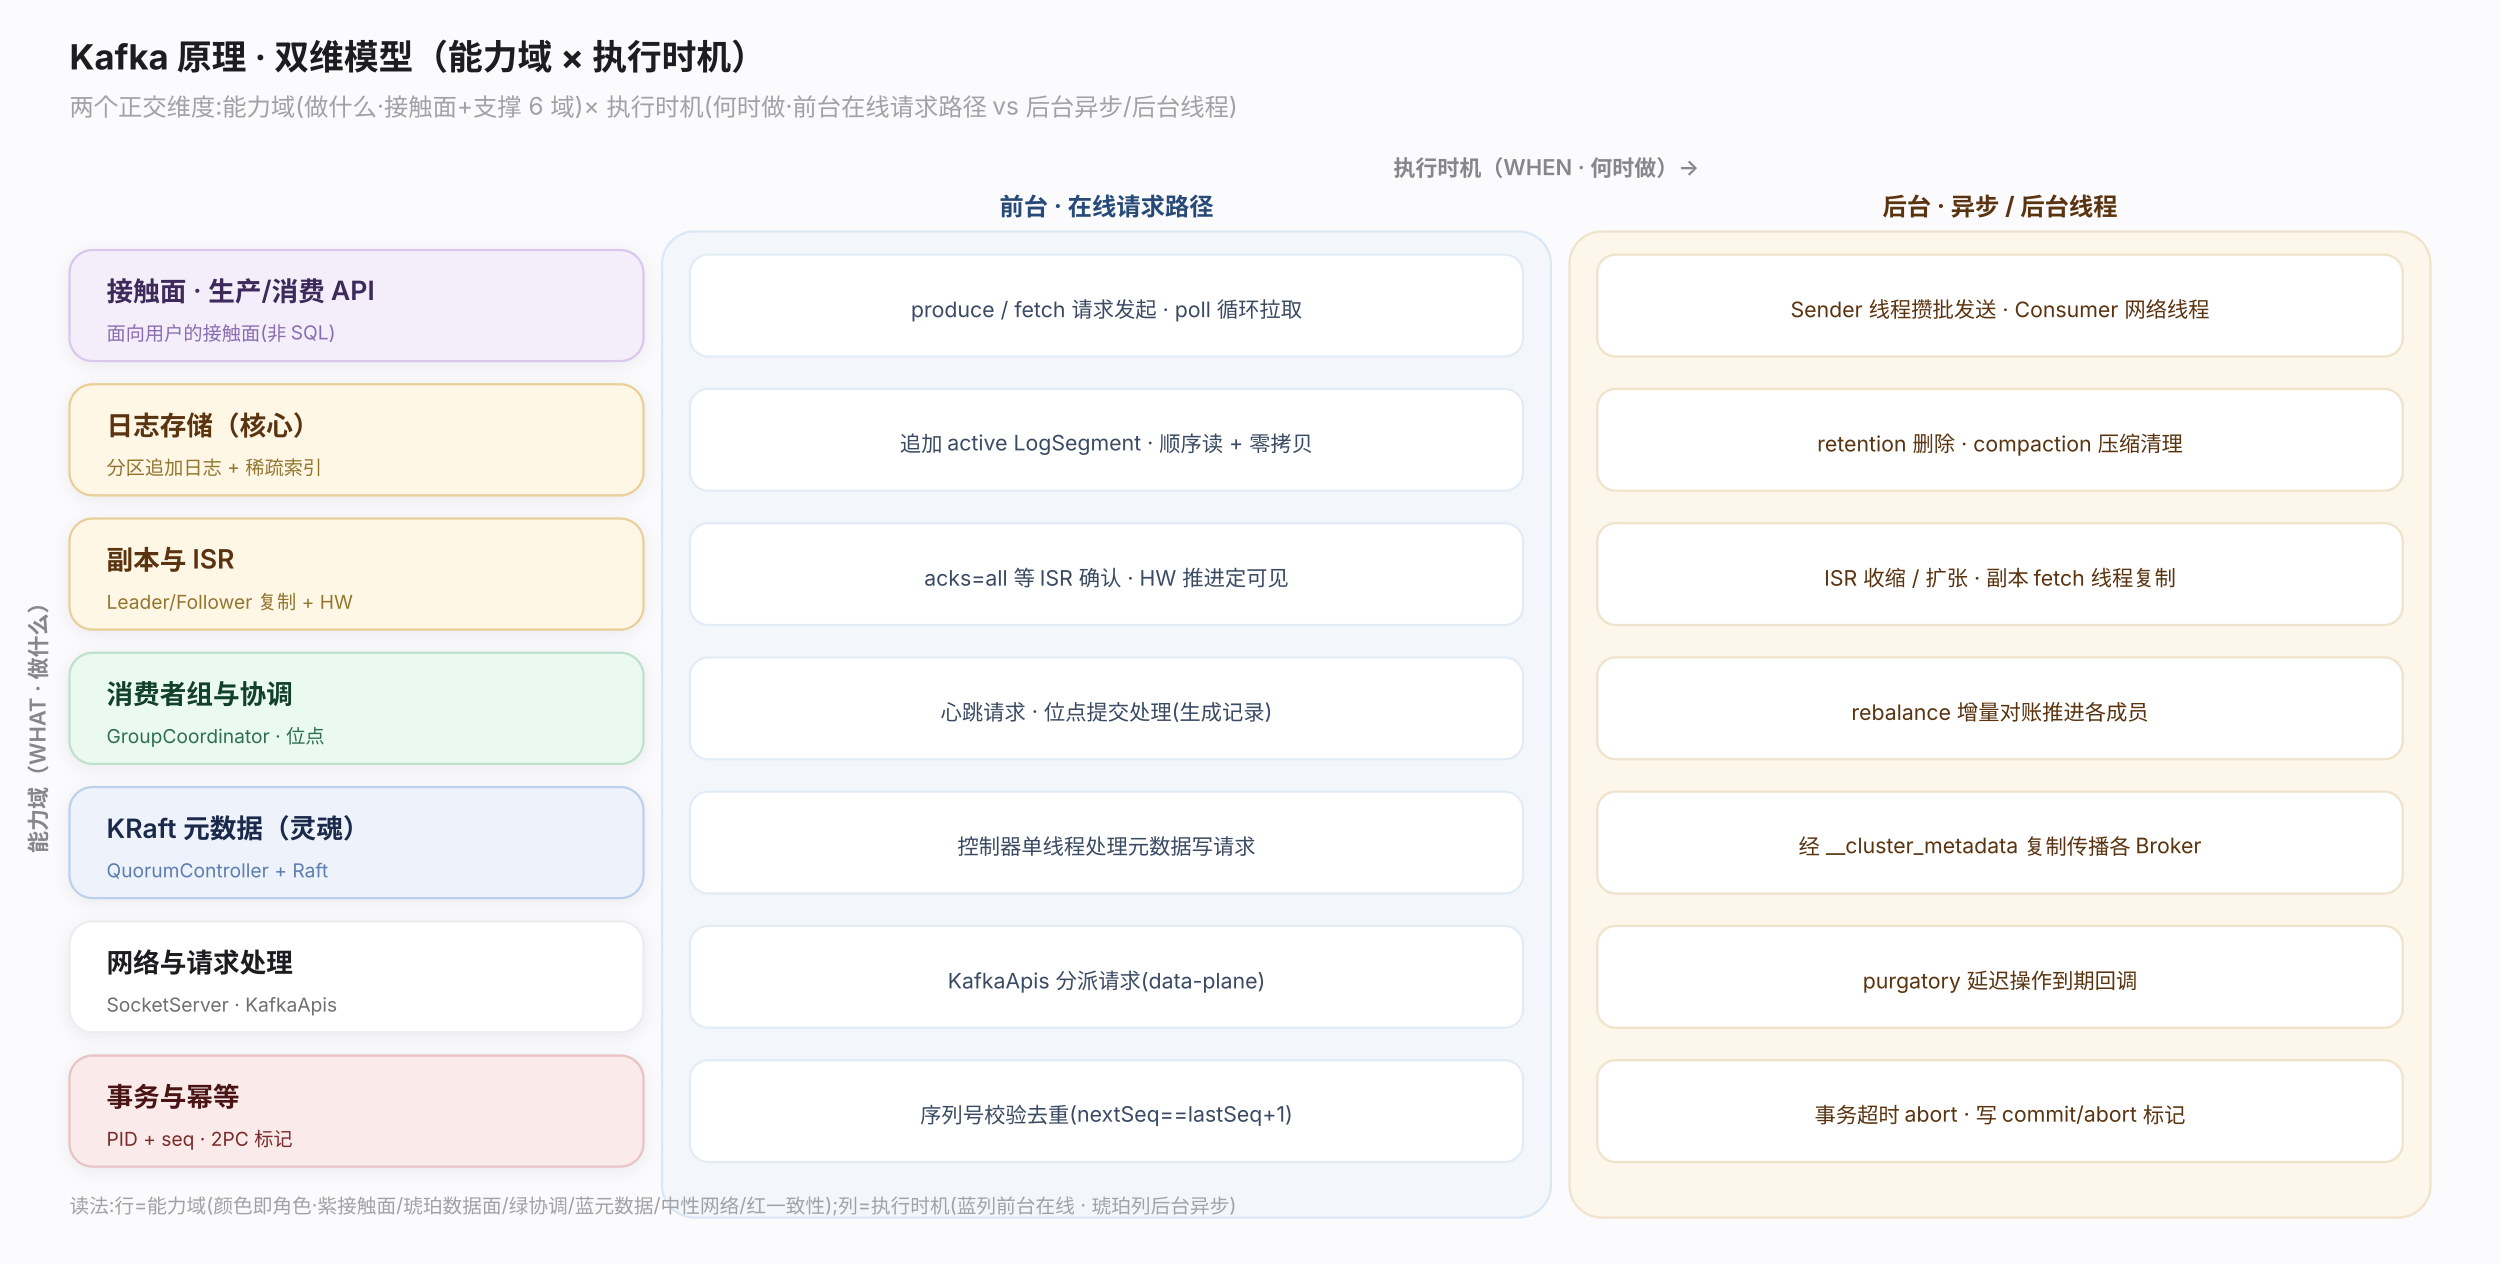
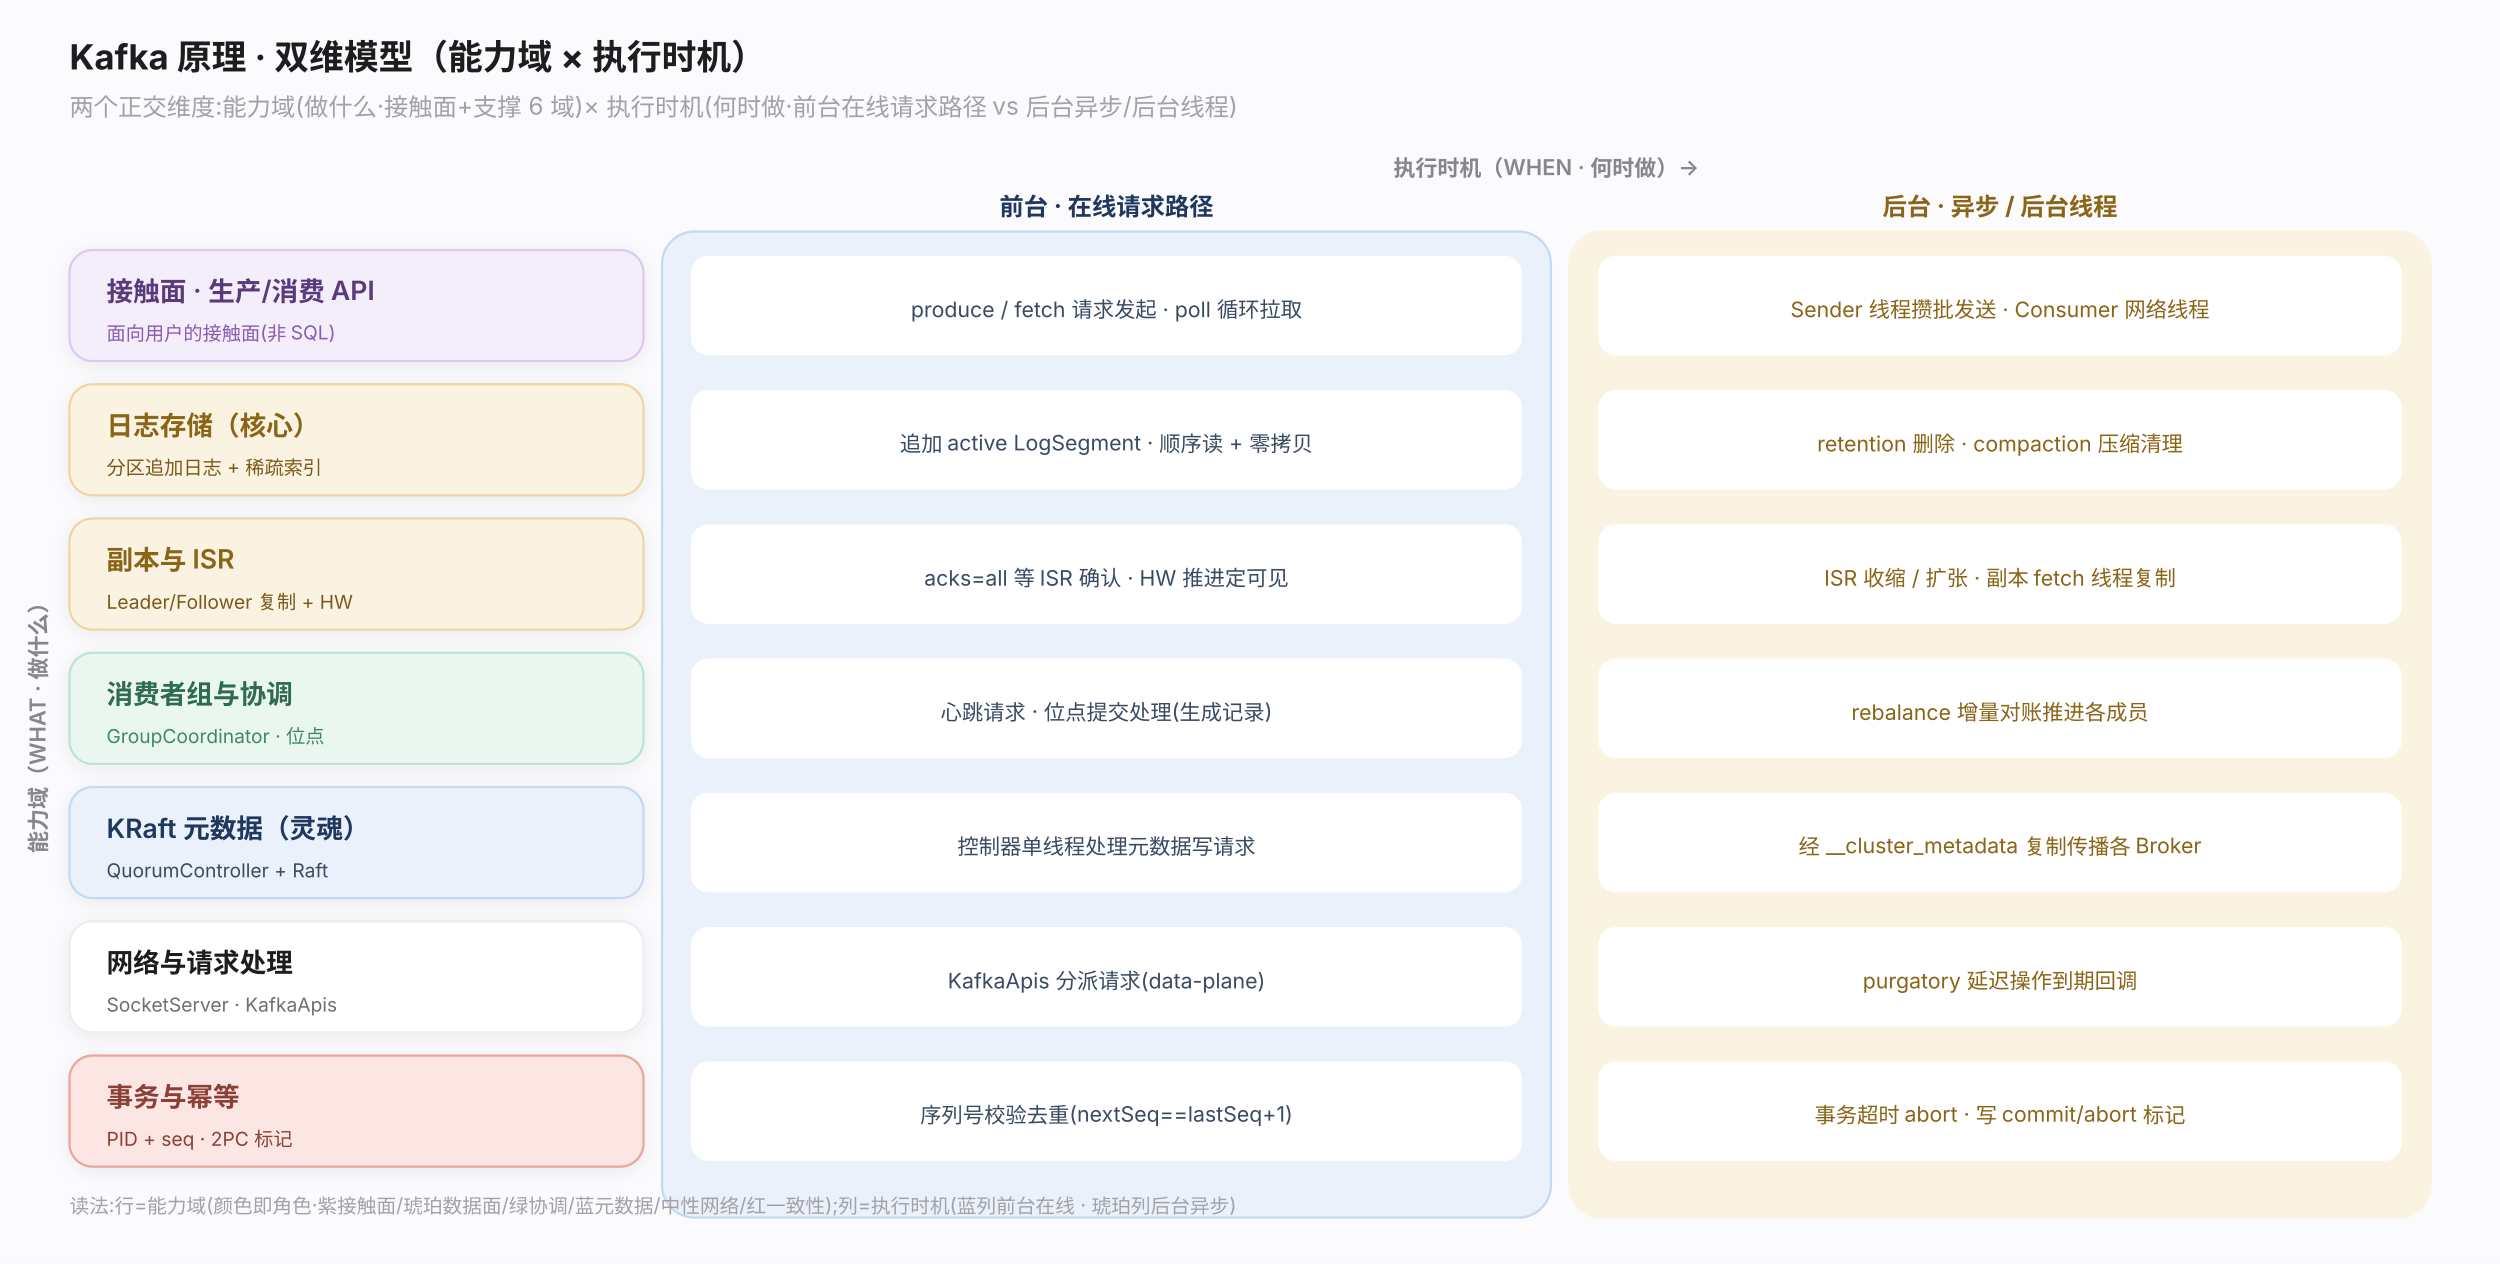
<svg xmlns="http://www.w3.org/2000/svg" width="1080" height="546" viewBox="0 0 1080 546" font-family="-apple-system,BlinkMacSystemFont,'SF Pro Display','Helvetica Neue','PingFang SC','Microsoft YaHei',sans-serif">
  <defs>
    <filter id="soft" x="-20%" y="-20%" width="140%" height="140%">
      <feDropShadow dx="0" dy="1.5" stdDeviation="4" flood-color="#1d1d1f" flood-opacity="0.07" />
    </filter>
    <marker id="ar" viewBox="0 0 10 10" refX="8" refY="5" markerWidth="7" markerHeight="7" orient="auto-start-reverse">
      <path d="M0,0 L9,5 L0,10 z" fill="#b8b8bf" />
    </marker>
  </defs>
  <rect width="1080" height="546" fill="#fbfbfd" />
  <text x="30" y="30" font-size="15" font-weight="700" fill="#1d1d1f">Kafka 原理 · 双维模型（能力域 × 执行时机）</text>
  <text x="30" y="50" font-size="10.5" fill="#a1a1a6">两个正交维度:能力域(做什么·接触面+支撑 6 域)× 执行时机(何时做·前台在线请求路径 vs 后台异步/后台线程)</text>
  <text transform="rotate(-90 20 312)" x="20" y="312" font-size="9.5" font-weight="600" fill="#86868b" text-anchor="middle">能力域（WHAT · 做什么）</text>
  <text x="668" y="76" font-size="9.5" font-weight="600" fill="#86868b" text-anchor="middle">执行时机（WHEN · 何时做）→</text>
-   <rect x="286" y="100" width="384" height="426" rx="14" fill="#f3f7fc" stroke="#dbe7f5" />
-   <rect x="678" y="100" width="372" height="426" rx="14" fill="#fdf6ea" stroke="#efe3cc" />
-   <text x="478" y="93" font-size="10.5" font-weight="700" fill="#274a78" text-anchor="middle">前台 · 在线请求路径</text>
-   <text x="864" y="93" font-size="10.5" font-weight="700" fill="#5a3410" text-anchor="middle">后台 · 异步 / 后台线程</text>
-   <rect x="30" y="108" width="248" height="48" rx="10" fill="#f4eefb" stroke="#d9c7ec" filter="url(#soft)" />
-   <text x="46" y="130" font-size="11.5" font-weight="600" fill="#3d2a5a">接触面 · 生产/消费 API</text>
-   <text x="46" y="147" font-size="8.3" fill="#8a6db0">面向用户的接触面(非 SQL)</text>
-   <rect x="298" y="110" width="360" height="44" rx="8" fill="#ffffff" stroke="#e3ecf6" />
+   <rect x="286" y="100" width="384" height="426" rx="14" fill="#eaf1fb" stroke="#c6d9f2" />
+   <rect x="678" y="100" width="372" height="426" rx="14" fill="#fbf3e2" stroke="#fbf3e2" />
+   <text x="478" y="93" font-size="10.5" font-weight="700" fill="#20375e" text-anchor="middle">前台 · 在线请求路径</text>
+   <text x="864" y="93" font-size="10.5" font-weight="700" fill="#8a6417" text-anchor="middle">后台 · 异步 / 后台线程</text>
+   <rect x="30" y="108" width="248" height="48" rx="10" fill="#f4eefb" stroke="#dcc9ef" filter="url(#soft)" />
+   <text x="46" y="130" font-size="11.5" font-weight="600" fill="#5a3a7a">接触面 · 生产/消费 API</text>
+   <text x="46" y="147" font-size="8.3" fill="#8a5cae">面向用户的接触面(非 SQL)</text>
+   <rect x="298" y="110" width="360" height="44" rx="8" fill="#ffffff" stroke="#eaf1fb" />
  <text x="478" y="137" font-size="9.2" fill="#3a4a63" text-anchor="middle">produce / fetch 请求发起 · poll 循环拉取</text>
-   <rect x="690" y="110" width="348" height="44" rx="8" fill="#ffffff" stroke="#efe3cc" />
-   <text x="864" y="137" font-size="9.2" fill="#5a3410" text-anchor="middle">Sender 线程攒批发送 · Consumer 网络线程</text>
-   <rect x="30" y="166" width="248" height="48" rx="10" fill="#fff7e6" stroke="#e8cf9a" filter="url(#soft)" />
-   <text x="46" y="188" font-size="11.5" font-weight="600" fill="#5a3410">日志存储（核心）</text>
-   <text x="46" y="205" font-size="8.3" fill="#93762e">分区追加日志 + 稀疏索引</text>
-   <rect x="298" y="168" width="360" height="44" rx="8" fill="#ffffff" stroke="#e3ecf6" />
+   <rect x="690" y="110" width="348" height="44" rx="8" fill="#ffffff" stroke="#fbf3e2" />
+   <text x="864" y="137" font-size="9.2" fill="#8a6417" text-anchor="middle">Sender 线程攒批发送 · Consumer 网络线程</text>
+   <rect x="30" y="166" width="248" height="48" rx="10" fill="#fbf3e2" stroke="#ecd6a8" filter="url(#soft)" />
+   <text x="46" y="188" font-size="11.5" font-weight="600" fill="#8a6417">日志存储（核心）</text>
+   <text x="46" y="205" font-size="8.3" fill="#7a5a1a">分区追加日志 + 稀疏索引</text>
+   <rect x="298" y="168" width="360" height="44" rx="8" fill="#ffffff" stroke="#eaf1fb" />
  <text x="478" y="195" font-size="9.2" fill="#3a4a63" text-anchor="middle">追加 active LogSegment · 顺序读 + 零拷贝</text>
-   <rect x="690" y="168" width="348" height="44" rx="8" fill="#ffffff" stroke="#efe3cc" />
-   <text x="864" y="195" font-size="9.2" fill="#5a3410" text-anchor="middle">retention 删除 · compaction 压缩清理</text>
-   <rect x="30" y="224" width="248" height="48" rx="10" fill="#fff7e6" stroke="#e8cf9a" filter="url(#soft)" />
-   <text x="46" y="246" font-size="11.5" font-weight="600" fill="#5a3410">副本与 ISR</text>
-   <text x="46" y="263" font-size="8.3" fill="#93762e">Leader/Follower 复制 + HW</text>
-   <rect x="298" y="226" width="360" height="44" rx="8" fill="#ffffff" stroke="#e3ecf6" />
+   <rect x="690" y="168" width="348" height="44" rx="8" fill="#ffffff" stroke="#fbf3e2" />
+   <text x="864" y="195" font-size="9.2" fill="#8a6417" text-anchor="middle">retention 删除 · compaction 压缩清理</text>
+   <rect x="30" y="224" width="248" height="48" rx="10" fill="#fbf3e2" stroke="#ecd6a8" filter="url(#soft)" />
+   <text x="46" y="246" font-size="11.5" font-weight="600" fill="#8a6417">副本与 ISR</text>
+   <text x="46" y="263" font-size="8.3" fill="#7a5a1a">Leader/Follower 复制 + HW</text>
+   <rect x="298" y="226" width="360" height="44" rx="8" fill="#ffffff" stroke="#eaf1fb" />
  <text x="478" y="253" font-size="9.2" fill="#3a4a63" text-anchor="middle">acks=all 等 ISR 确认 · HW 推进定可见</text>
-   <rect x="690" y="226" width="348" height="44" rx="8" fill="#ffffff" stroke="#efe3cc" />
-   <text x="864" y="253" font-size="9.2" fill="#5a3410" text-anchor="middle">ISR 收缩 / 扩张 · 副本 fetch 线程复制</text>
-   <rect x="30" y="282" width="248" height="48" rx="10" fill="#eafaf1" stroke="#bfe0cd" filter="url(#soft)" />
-   <text x="46" y="304" font-size="11.5" font-weight="600" fill="#12402a">消费者组与协调</text>
-   <text x="46" y="321" font-size="8.3" fill="#2f6f4f">GroupCoordinator · 位点</text>
-   <rect x="298" y="284" width="360" height="44" rx="8" fill="#ffffff" stroke="#e3ecf6" />
+   <rect x="690" y="226" width="348" height="44" rx="8" fill="#ffffff" stroke="#fbf3e2" />
+   <text x="864" y="253" font-size="9.2" fill="#8a6417" text-anchor="middle">ISR 收缩 / 扩张 · 副本 fetch 线程复制</text>
+   <rect x="30" y="282" width="248" height="48" rx="10" fill="#eaf6f0" stroke="#bfe3d1" filter="url(#soft)" />
+   <text x="46" y="304" font-size="11.5" font-weight="600" fill="#2f6b4e">消费者组与协调</text>
+   <text x="46" y="321" font-size="8.3" fill="#3f8a63">GroupCoordinator · 位点</text>
+   <rect x="298" y="284" width="360" height="44" rx="8" fill="#ffffff" stroke="#eaf1fb" />
  <text x="478" y="311" font-size="9.2" fill="#3a4a63" text-anchor="middle">心跳请求 · 位点提交处理(生成记录)</text>
-   <rect x="690" y="284" width="348" height="44" rx="8" fill="#ffffff" stroke="#efe3cc" />
-   <text x="864" y="311" font-size="9.2" fill="#5a3410" text-anchor="middle">rebalance 增量对账推进各成员</text>
-   <rect x="30" y="340" width="248" height="48" rx="10" fill="#eef3fb" stroke="#bcd0ec" filter="url(#soft)" />
-   <text x="46" y="362" font-size="11.5" font-weight="600" fill="#1b2a4a">KRaft 元数据（灵魂）</text>
-   <text x="46" y="379" font-size="8.3" fill="#5b7db1">QuorumController + Raft</text>
-   <rect x="298" y="342" width="360" height="44" rx="8" fill="#ffffff" stroke="#e3ecf6" />
+   <rect x="690" y="284" width="348" height="44" rx="8" fill="#ffffff" stroke="#fbf3e2" />
+   <text x="864" y="311" font-size="9.2" fill="#8a6417" text-anchor="middle">rebalance 增量对账推进各成员</text>
+   <rect x="30" y="340" width="248" height="48" rx="10" fill="#eaf1fb" stroke="#c6d9f2" filter="url(#soft)" />
+   <text x="46" y="362" font-size="11.5" font-weight="600" fill="#20375e">KRaft 元数据（灵魂）</text>
+   <text x="46" y="379" font-size="8.3" fill="#3a4a63">QuorumController + Raft</text>
+   <rect x="298" y="342" width="360" height="44" rx="8" fill="#ffffff" stroke="#eaf1fb" />
  <text x="478" y="369" font-size="9.2" fill="#3a4a63" text-anchor="middle">控制器单线程处理元数据写请求</text>
-   <rect x="690" y="342" width="348" height="44" rx="8" fill="#ffffff" stroke="#efe3cc" />
-   <text x="864" y="369" font-size="9.2" fill="#5a3410" text-anchor="middle">经 __cluster_metadata 复制传播各 Broker</text>
+   <rect x="690" y="342" width="348" height="44" rx="8" fill="#ffffff" stroke="#fbf3e2" />
+   <text x="864" y="369" font-size="9.2" fill="#8a6417" text-anchor="middle">经 __cluster_metadata 复制传播各 Broker</text>
  <rect x="30" y="398" width="248" height="48" rx="10" fill="#ffffff" stroke="#ececf1" filter="url(#soft)" />
  <text x="46" y="420" font-size="11.5" font-weight="600" fill="#1d1d1f">网络与请求处理</text>
  <text x="46" y="437" font-size="8.3" fill="#6e6e73">SocketServer · KafkaApis</text>
-   <rect x="298" y="400" width="360" height="44" rx="8" fill="#ffffff" stroke="#e3ecf6" />
+   <rect x="298" y="400" width="360" height="44" rx="8" fill="#ffffff" stroke="#eaf1fb" />
  <text x="478" y="427" font-size="9.2" fill="#3a4a63" text-anchor="middle">KafkaApis 分派请求(data-plane)</text>
-   <rect x="690" y="400" width="348" height="44" rx="8" fill="#ffffff" stroke="#efe3cc" />
-   <text x="864" y="427" font-size="9.2" fill="#5a3410" text-anchor="middle">purgatory 延迟操作到期回调</text>
-   <rect x="30" y="456" width="248" height="48" rx="10" fill="#fbeaea" stroke="#e7c3c3" filter="url(#soft)" />
-   <text x="46" y="478" font-size="11.5" font-weight="600" fill="#4a1414">事务与幂等</text>
-   <text x="46" y="495" font-size="8.3" fill="#7a2a2a">PID + seq · 2PC 标记</text>
-   <rect x="298" y="458" width="360" height="44" rx="8" fill="#ffffff" stroke="#e3ecf6" />
+   <rect x="690" y="400" width="348" height="44" rx="8" fill="#ffffff" stroke="#fbf3e2" />
+   <text x="864" y="427" font-size="9.2" fill="#8a6417" text-anchor="middle">purgatory 延迟操作到期回调</text>
+   <rect x="30" y="456" width="248" height="48" rx="10" fill="#fbe6e3" stroke="#e8a79f" filter="url(#soft)" />
+   <text x="46" y="478" font-size="11.5" font-weight="600" fill="#8a4038">事务与幂等</text>
+   <text x="46" y="495" font-size="8.3" fill="#8a4038">PID + seq · 2PC 标记</text>
+   <rect x="298" y="458" width="360" height="44" rx="8" fill="#ffffff" stroke="#eaf1fb" />
  <text x="478" y="485" font-size="9.2" fill="#3a4a63" text-anchor="middle">序列号校验去重(nextSeq==lastSeq+1)</text>
-   <rect x="690" y="458" width="348" height="44" rx="8" fill="#ffffff" stroke="#efe3cc" />
-   <text x="864" y="485" font-size="9.2" fill="#5a3410" text-anchor="middle">事务超时 abort · 写 commit/abort 标记</text>
+   <rect x="690" y="458" width="348" height="44" rx="8" fill="#ffffff" stroke="#fbf3e2" />
+   <text x="864" y="485" font-size="9.2" fill="#8a6417" text-anchor="middle">事务超时 abort · 写 commit/abort 标记</text>
  <text x="30" y="524" font-size="8.5" fill="#a1a1a6">读法:行=能力域(颜色即角色·紫接触面/琥珀数据面/绿协调/蓝元数据/中性网络/红一致性);列=执行时机(蓝列前台在线 · 琥珀列后台异步)</text>
</svg>
